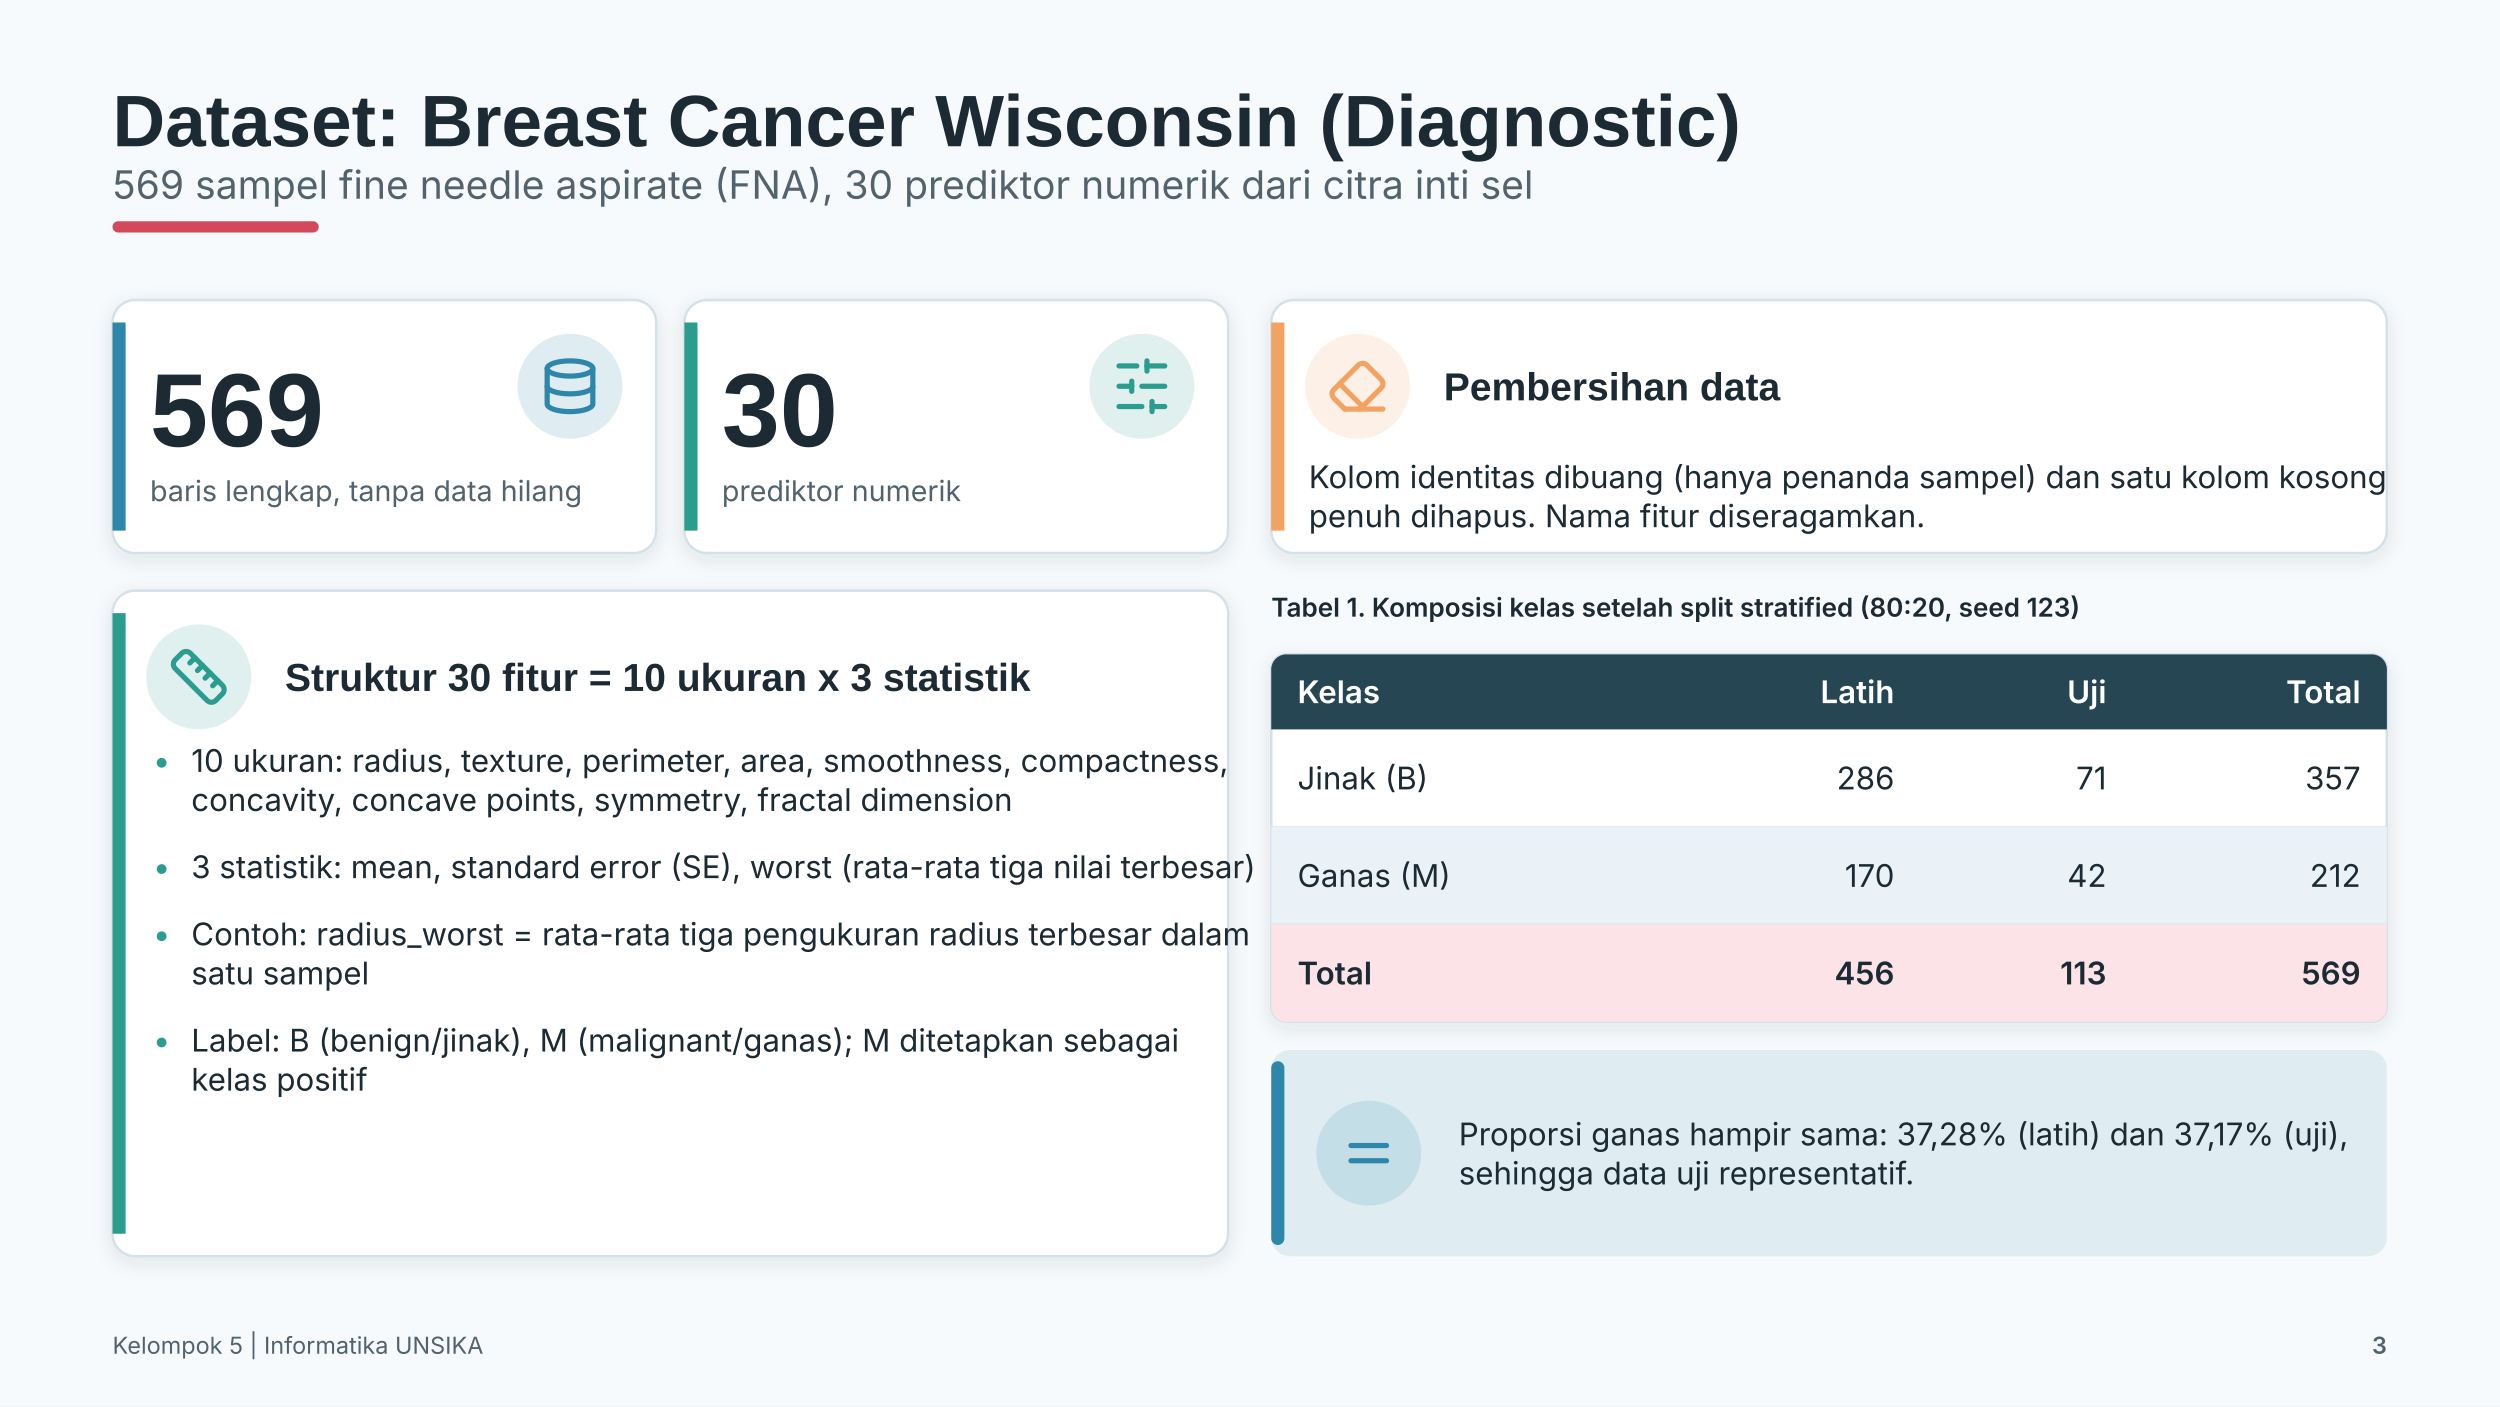
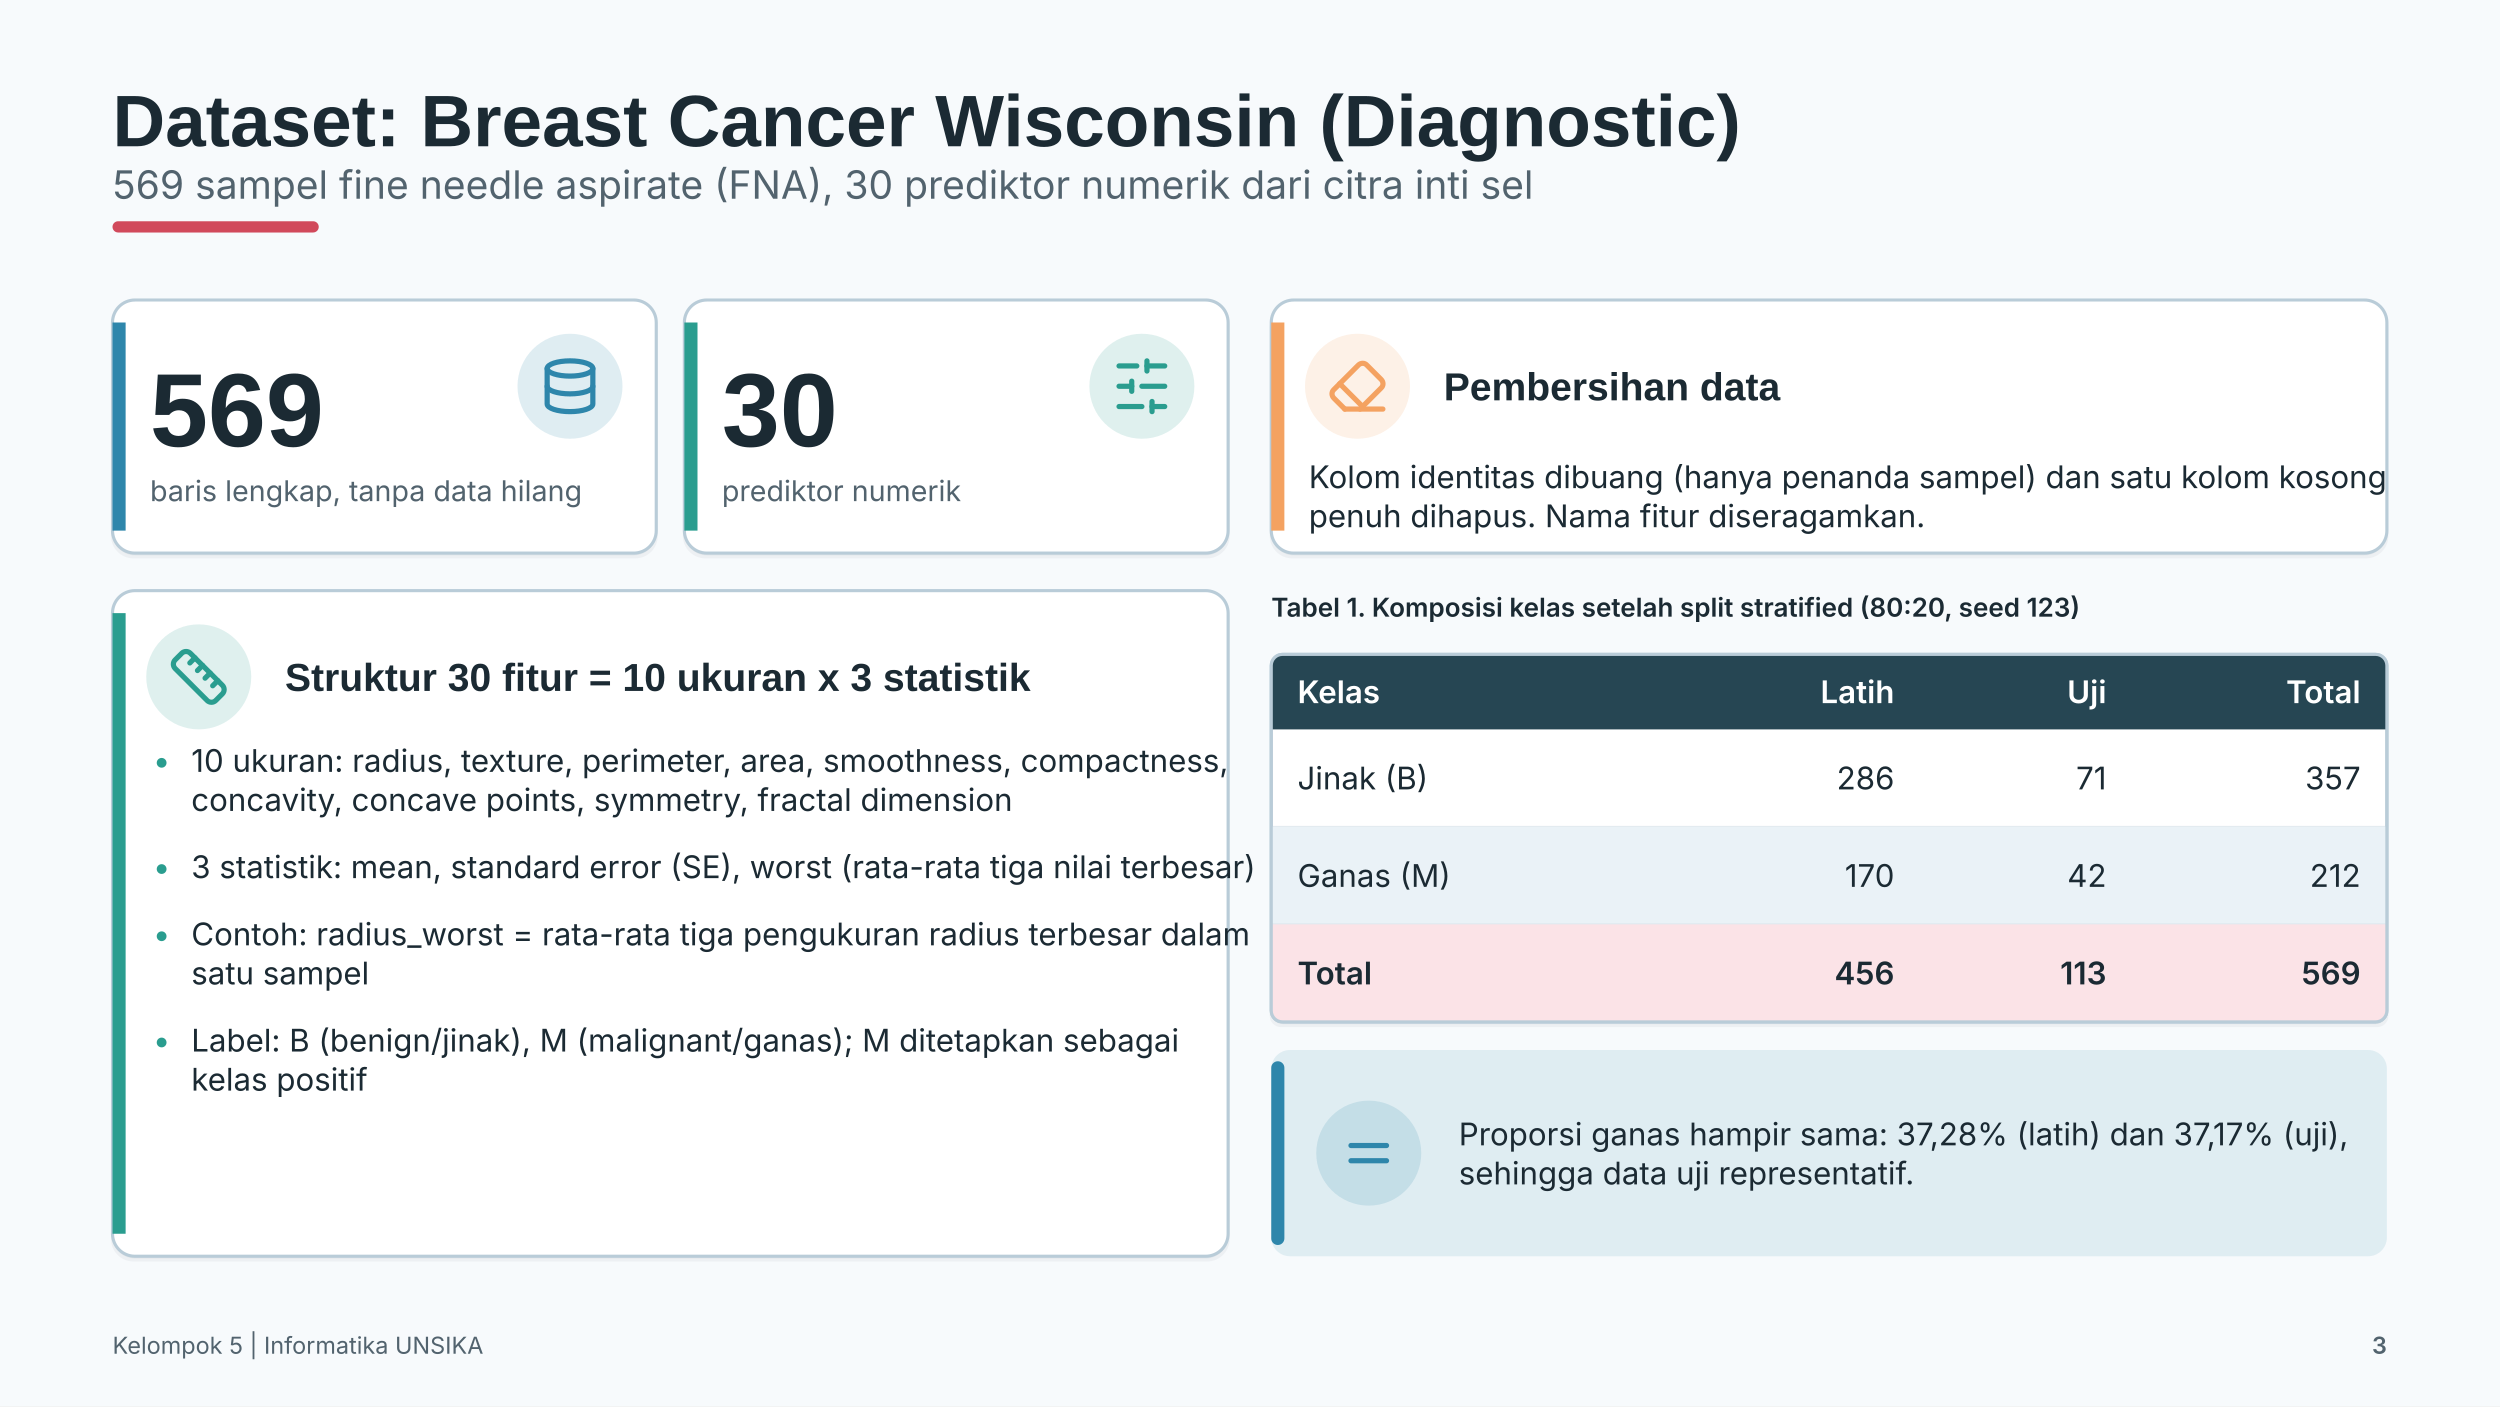
<svg xmlns="http://www.w3.org/2000/svg" width="1333.33" height="750.00" viewBox="0 0 1333.33 750.00">
-   <defs>
-     <filter id="soft" x="-20%" y="-20%" width="140%" height="140%">
-       <feDropShadow dx="0" dy="3" stdDeviation="5" flood-color="#1B2A33" flood-opacity="0.10" />
-     </filter>
-   </defs>
  <rect x="0.00" y="0.00" width="1333.33" height="750.00" fill="#F7FAFC" />
  <text x="60.00" y="78.00" font-family="'Poppins','Calibri',Arial,sans-serif" font-size="38.89" font-weight="700" fill="#1B2A33">Dataset: Breast Cancer Wisconsin (Diagnostic)</text>
  <text x="60.00" y="106.00" font-family="'Inter','Calibri',Arial,sans-serif" font-size="20.83" font-weight="400" fill="#52636E">569 sampel fine needle aspirate (FNA), 30 prediktor numerik dari citra inti sel</text>
  <rect x="60.00" y="118.00" width="110.00" height="6.00" fill="#D1495B" rx="3.00" />
-   <rect x="60.00" y="160.00" width="290.00" height="135.00" fill="#FFFFFF" rx="12.00" stroke="#D5E1E8" stroke-width="1.39" filter="url(#soft)" />
+   <rect x="59.20" y="162.80" width="291.60" height="135.00" fill="#1B2A33" fill-opacity="0.045" rx="12.00" />
+   <rect x="60.00" y="161.20" width="290.00" height="135.00" fill="#1B2A33" fill-opacity="0.05" rx="12.00" />
+   <rect x="60.00" y="160.00" width="290.00" height="135.00" fill="#FFFFFF" rx="12.00" stroke="#B9CCD8" stroke-width="1.67" />
  <rect x="60.00" y="172.00" width="7.00" height="111.00" fill="#2E86AB" />
  <circle cx="304.00" cy="206.00" r="28.00" fill="#2E86AB" fill-opacity="0.15" />
  <g transform="translate(287.76,189.76) scale(1.3533)" fill="none" stroke="#2E86AB" stroke-width="2.053" stroke-linecap="round" stroke-linejoin="round">
    <ellipse cx="12" cy="5" rx="9" ry="3" />
    <path d="M3 5V19A9 3 0 0 0 21 19V5" />
    <path d="M3 12A9 3 0 0 0 21 12" />
  </g>
  <text x="80.00" y="238.00" font-family="'Poppins','Calibri',Arial,sans-serif" font-size="55.56" font-weight="700" fill="#1B2A33">569</text>
  <text x="80.00" y="267.28" font-family="'Inter','Calibri',Arial,sans-serif" font-size="15.28" font-weight="400" fill="#52636E">baris lengkap, tanpa data hilang</text>
-   <rect x="365.00" y="160.00" width="290.00" height="135.00" fill="#FFFFFF" rx="12.00" stroke="#D5E1E8" stroke-width="1.39" filter="url(#soft)" />
+   <rect x="364.20" y="162.80" width="291.60" height="135.00" fill="#1B2A33" fill-opacity="0.045" rx="12.00" />
+   <rect x="365.00" y="161.20" width="290.00" height="135.00" fill="#1B2A33" fill-opacity="0.05" rx="12.00" />
+   <rect x="365.00" y="160.00" width="290.00" height="135.00" fill="#FFFFFF" rx="12.00" stroke="#B9CCD8" stroke-width="1.67" />
  <rect x="365.00" y="172.00" width="7.00" height="111.00" fill="#2A9D8F" />
  <circle cx="609.00" cy="206.00" r="28.00" fill="#2A9D8F" fill-opacity="0.15" />
  <g transform="translate(592.76,189.76) scale(1.3533)" fill="none" stroke="#2A9D8F" stroke-width="2.053" stroke-linecap="round" stroke-linejoin="round">
    <line x1="21" x2="14" y1="4" y2="4" />
    <line x1="10" x2="3" y1="4" y2="4" />
    <line x1="21" x2="12" y1="12" y2="12" />
    <line x1="8" x2="3" y1="12" y2="12" />
    <line x1="21" x2="16" y1="20" y2="20" />
    <line x1="12" x2="3" y1="20" y2="20" />
    <line x1="14" x2="14" y1="2" y2="6" />
    <line x1="8" x2="8" y1="10" y2="14" />
    <line x1="16" x2="16" y1="18" y2="22" />
  </g>
  <text x="385.00" y="238.00" font-family="'Poppins','Calibri',Arial,sans-serif" font-size="55.56" font-weight="700" fill="#1B2A33">30</text>
  <text x="385.00" y="267.28" font-family="'Inter','Calibri',Arial,sans-serif" font-size="15.28" font-weight="400" fill="#52636E">prediktor numerik</text>
-   <rect x="60.00" y="315.00" width="595.00" height="355.00" fill="#FFFFFF" rx="12.00" stroke="#D5E1E8" stroke-width="1.39" filter="url(#soft)" />
+   <rect x="59.20" y="317.80" width="596.60" height="355.00" fill="#1B2A33" fill-opacity="0.045" rx="12.00" />
+   <rect x="60.00" y="316.20" width="595.00" height="355.00" fill="#1B2A33" fill-opacity="0.05" rx="12.00" />
+   <rect x="60.00" y="315.00" width="595.00" height="355.00" fill="#FFFFFF" rx="12.00" stroke="#B9CCD8" stroke-width="1.67" />
  <rect x="60.00" y="327.00" width="7.00" height="331.00" fill="#2A9D8F" />
  <circle cx="106.00" cy="361.00" r="28.00" fill="#2A9D8F" fill-opacity="0.15" />
  <g transform="translate(89.76,344.76) scale(1.3533)" fill="none" stroke="#2A9D8F" stroke-width="2.053" stroke-linecap="round" stroke-linejoin="round">
    <path d="M21.3 15.3a2.4 2.4 0 0 1 0 3.4l-2.6 2.6a2.4 2.4 0 0 1-3.4 0L2.7 8.7a2.41 2.41 0 0 1 0-3.4l2.6-2.6a2.41 2.41 0 0 1 3.4 0Z" />
    <path d="m14.5 12.5 2-2" />
    <path d="m11.5 9.5 2-2" />
    <path d="m8.5 6.5 2-2" />
    <path d="m17.5 15.5 2-2" />
  </g>
  <text x="152.00" y="368.50" font-family="'Poppins','Calibri',Arial,sans-serif" font-size="20.83" font-weight="600" fill="#1B2A33">Struktur 30 fitur = 10 ukuran x 3 statistik</text>
  <text x="82.00" y="411.67" font-family="'Inter','Calibri',Arial,sans-serif" font-size="16.67" font-weight="600" fill="#2A9D8F">•</text>
  <text x="102.00" y="411.67" font-family="'Inter','Calibri',Arial,sans-serif" font-size="16.67" font-weight="400" fill="#1B2A33">10 ukuran: radius, texture, perimeter, area, smoothness, compactness,</text>
  <text x="102.00" y="432.50" font-family="'Inter','Calibri',Arial,sans-serif" font-size="16.67" font-weight="400" fill="#1B2A33">concavity, concave points, symmetry, fractal dimension</text>
  <text x="82.00" y="468.33" font-family="'Inter','Calibri',Arial,sans-serif" font-size="16.67" font-weight="600" fill="#2A9D8F">•</text>
  <text x="102.00" y="468.33" font-family="'Inter','Calibri',Arial,sans-serif" font-size="16.67" font-weight="400" fill="#1B2A33">3 statistik: mean, standard error (SE), worst (rata-rata tiga nilai terbesar)</text>
  <text x="82.00" y="504.17" font-family="'Inter','Calibri',Arial,sans-serif" font-size="16.67" font-weight="600" fill="#2A9D8F">•</text>
  <text x="102.00" y="504.17" font-family="'Inter','Calibri',Arial,sans-serif" font-size="16.67" font-weight="400" fill="#1B2A33">Contoh: radius_worst = rata-rata tiga pengukuran radius terbesar dalam</text>
  <text x="102.00" y="525.00" font-family="'Inter','Calibri',Arial,sans-serif" font-size="16.67" font-weight="400" fill="#1B2A33">satu sampel</text>
  <text x="82.00" y="560.83" font-family="'Inter','Calibri',Arial,sans-serif" font-size="16.67" font-weight="600" fill="#2A9D8F">•</text>
  <text x="102.00" y="560.83" font-family="'Inter','Calibri',Arial,sans-serif" font-size="16.67" font-weight="400" fill="#1B2A33">Label: B (benign/jinak), M (malignant/ganas); M ditetapkan sebagai</text>
  <text x="102.00" y="581.67" font-family="'Inter','Calibri',Arial,sans-serif" font-size="16.67" font-weight="400" fill="#1B2A33">kelas positif</text>
-   <rect x="678.00" y="160.00" width="595.00" height="135.00" fill="#FFFFFF" rx="12.00" stroke="#D5E1E8" stroke-width="1.39" filter="url(#soft)" />
+   <rect x="677.20" y="162.80" width="596.60" height="135.00" fill="#1B2A33" fill-opacity="0.045" rx="12.00" />
+   <rect x="678.00" y="161.20" width="595.00" height="135.00" fill="#1B2A33" fill-opacity="0.05" rx="12.00" />
+   <rect x="678.00" y="160.00" width="595.00" height="135.00" fill="#FFFFFF" rx="12.00" stroke="#B9CCD8" stroke-width="1.67" />
  <rect x="678.00" y="172.00" width="7.00" height="111.00" fill="#F4A261" />
  <circle cx="724.00" cy="206.00" r="28.00" fill="#F4A261" fill-opacity="0.15" />
  <g transform="translate(707.76,189.76) scale(1.3533)" fill="none" stroke="#F4A261" stroke-width="2.053" stroke-linecap="round" stroke-linejoin="round">
    <path d="m7 21-4.3-4.3c-1-1-1-2.5 0-3.4l9.6-9.6c1-1 2.5-1 3.4 0l5.6 5.6c1 1 1 2.5 0 3.4L13 21" />
    <path d="M22 21H7" />
    <path d="m5 11 9 9" />
  </g>
  <text x="770.00" y="213.50" font-family="'Poppins','Calibri',Arial,sans-serif" font-size="20.83" font-weight="600" fill="#1B2A33">Pembersihan data</text>
  <text x="698.00" y="260.33" font-family="'Inter','Calibri',Arial,sans-serif" font-size="16.67" font-weight="400" fill="#1B2A33">Kolom identitas dibuang (hanya penanda sampel) dan satu kolom kosong</text>
  <text x="698.00" y="281.17" font-family="'Inter','Calibri',Arial,sans-serif" font-size="16.67" font-weight="400" fill="#1B2A33">penuh dihapus. Nama fitur diseragamkan.</text>
  <text x="678.00" y="328.89" font-family="'Inter','Calibri',Arial,sans-serif" font-size="13.89" font-weight="600" fill="#1B2A33">Tabel 1. Komposisi kelas setelah split stratified (80:20, seed 123)</text>
  <clipPath id="tbl678_315">
-     <rect x="678.00" y="349.00" width="595.00" height="196.00" rx="8" />
+     <rect x="678.00" y="349.00" width="595.00" height="196.00" rx="6" />
  </clipPath>
-   <rect x="678.00" y="349.00" width="595.00" height="196.00" fill="#FFFFFF" rx="8.00" stroke="#D5E1E8" stroke-width="1.39" filter="url(#soft)" />
+   <rect x="677.20" y="351.80" width="596.60" height="196.00" fill="#1B2A33" fill-opacity="0.045" rx="6.00" />
+   <rect x="678.00" y="350.20" width="595.00" height="196.00" fill="#1B2A33" fill-opacity="0.05" rx="6.00" />
+   <rect x="678.00" y="349.00" width="595.00" height="196.00" fill="#FFFFFF" rx="6.00" stroke="#B9CCD8" stroke-width="1.67" />
  <g clip-path="url(#tbl678_315)">
    <rect x="678.00" y="349.00" width="595.00" height="40.00" fill="#264653" />
    <text x="692.00" y="375.00" font-family="'Inter','Calibri',Arial,sans-serif" font-size="16.67" font-weight="600" fill="#FFFFFF">Kelas</text>
    <text x="1010.36" y="375.00" font-family="'Inter','Calibri',Arial,sans-serif" font-size="16.67" font-weight="600" fill="#FFFFFF" text-anchor="end">Latih</text>
    <text x="1123.46" y="375.00" font-family="'Inter','Calibri',Arial,sans-serif" font-size="16.67" font-weight="600" fill="#FFFFFF" text-anchor="end">Uji</text>
    <text x="1259.00" y="375.00" font-family="'Inter','Calibri',Arial,sans-serif" font-size="16.67" font-weight="600" fill="#FFFFFF" text-anchor="end">Total</text>
    <text x="692.00" y="421.00" font-family="'Inter','Calibri',Arial,sans-serif" font-size="16.67" font-weight="400" fill="#1B2A33">Jinak (B)</text>
    <text x="1010.36" y="421.00" font-family="'Inter','Calibri',Arial,sans-serif" font-size="16.67" font-weight="400" fill="#1B2A33" text-anchor="end">286</text>
    <text x="1123.46" y="421.00" font-family="'Inter','Calibri',Arial,sans-serif" font-size="16.67" font-weight="400" fill="#1B2A33" text-anchor="end">71</text>
    <text x="1259.00" y="421.00" font-family="'Inter','Calibri',Arial,sans-serif" font-size="16.67" font-weight="400" fill="#1B2A33" text-anchor="end">357</text>
    <line x1="678.00" y1="441.00" x2="1273.00" y2="441.00" stroke="#D5E1E8" stroke-width="1.04" opacity="0.7" />
    <rect x="678.00" y="441.00" width="595.00" height="52.00" fill="#EAF2F7" />
    <text x="692.00" y="473.00" font-family="'Inter','Calibri',Arial,sans-serif" font-size="16.67" font-weight="400" fill="#1B2A33">Ganas (M)</text>
    <text x="1010.36" y="473.00" font-family="'Inter','Calibri',Arial,sans-serif" font-size="16.67" font-weight="400" fill="#1B2A33" text-anchor="end">170</text>
    <text x="1123.46" y="473.00" font-family="'Inter','Calibri',Arial,sans-serif" font-size="16.67" font-weight="400" fill="#1B2A33" text-anchor="end">42</text>
    <text x="1259.00" y="473.00" font-family="'Inter','Calibri',Arial,sans-serif" font-size="16.67" font-weight="400" fill="#1B2A33" text-anchor="end">212</text>
    <line x1="678.00" y1="493.00" x2="1273.00" y2="493.00" stroke="#D5E1E8" stroke-width="1.04" opacity="0.7" />
    <rect x="678.00" y="493.00" width="595.00" height="52.00" fill="#FBE3E7" />
    <text x="692.00" y="525.00" font-family="'Inter','Calibri',Arial,sans-serif" font-size="16.67" font-weight="600" fill="#1B2A33">Total</text>
    <text x="1010.36" y="525.00" font-family="'Inter','Calibri',Arial,sans-serif" font-size="16.67" font-weight="600" fill="#1B2A33" text-anchor="end">456</text>
    <text x="1123.46" y="525.00" font-family="'Inter','Calibri',Arial,sans-serif" font-size="16.67" font-weight="600" fill="#1B2A33" text-anchor="end">113</text>
    <text x="1259.00" y="525.00" font-family="'Inter','Calibri',Arial,sans-serif" font-size="16.67" font-weight="600" fill="#1B2A33" text-anchor="end">569</text>
  </g>
+   <rect x="678.00" y="349.00" width="595.00" height="196.00" fill="none" rx="6.00" stroke="#B9CCD8" stroke-width="1.67" />
  <rect x="678.00" y="560.00" width="595.00" height="110.00" fill="#2E86AB" rx="10.00" fill-opacity="0.12" />
  <rect x="678.00" y="566.00" width="7.00" height="98.00" fill="#2E86AB" rx="3.50" />
  <circle cx="730.00" cy="615.00" r="28.00" fill="#2E86AB" fill-opacity="0.15" />
  <g transform="translate(713.76,598.76) scale(1.3533)" fill="none" stroke="#2E86AB" stroke-width="2.053" stroke-linecap="round" stroke-linejoin="round">
    <line x1="5" x2="19" y1="9" y2="9" />
    <line x1="5" x2="19" y1="15" y2="15" />
  </g>
  <text x="778.00" y="610.83" font-family="'Inter','Calibri',Arial,sans-serif" font-size="16.67" font-weight="400" fill="#1B2A33">Proporsi ganas hampir sama: 37,28% (latih) dan 37,17% (uji),</text>
  <text x="778.00" y="631.67" font-family="'Inter','Calibri',Arial,sans-serif" font-size="16.67" font-weight="400" fill="#1B2A33">sehingga data uji representatif.</text>
  <text x="60.00" y="722.00" font-family="'Inter','Calibri',Arial,sans-serif" font-size="12.50" font-weight="400" fill="#52636E">Kelompok 5 | Informatika UNSIKA</text>
  <text x="1273.00" y="722.00" font-family="'Inter','Calibri',Arial,sans-serif" font-size="12.50" font-weight="600" fill="#52636E" text-anchor="end">3</text>
</svg>
